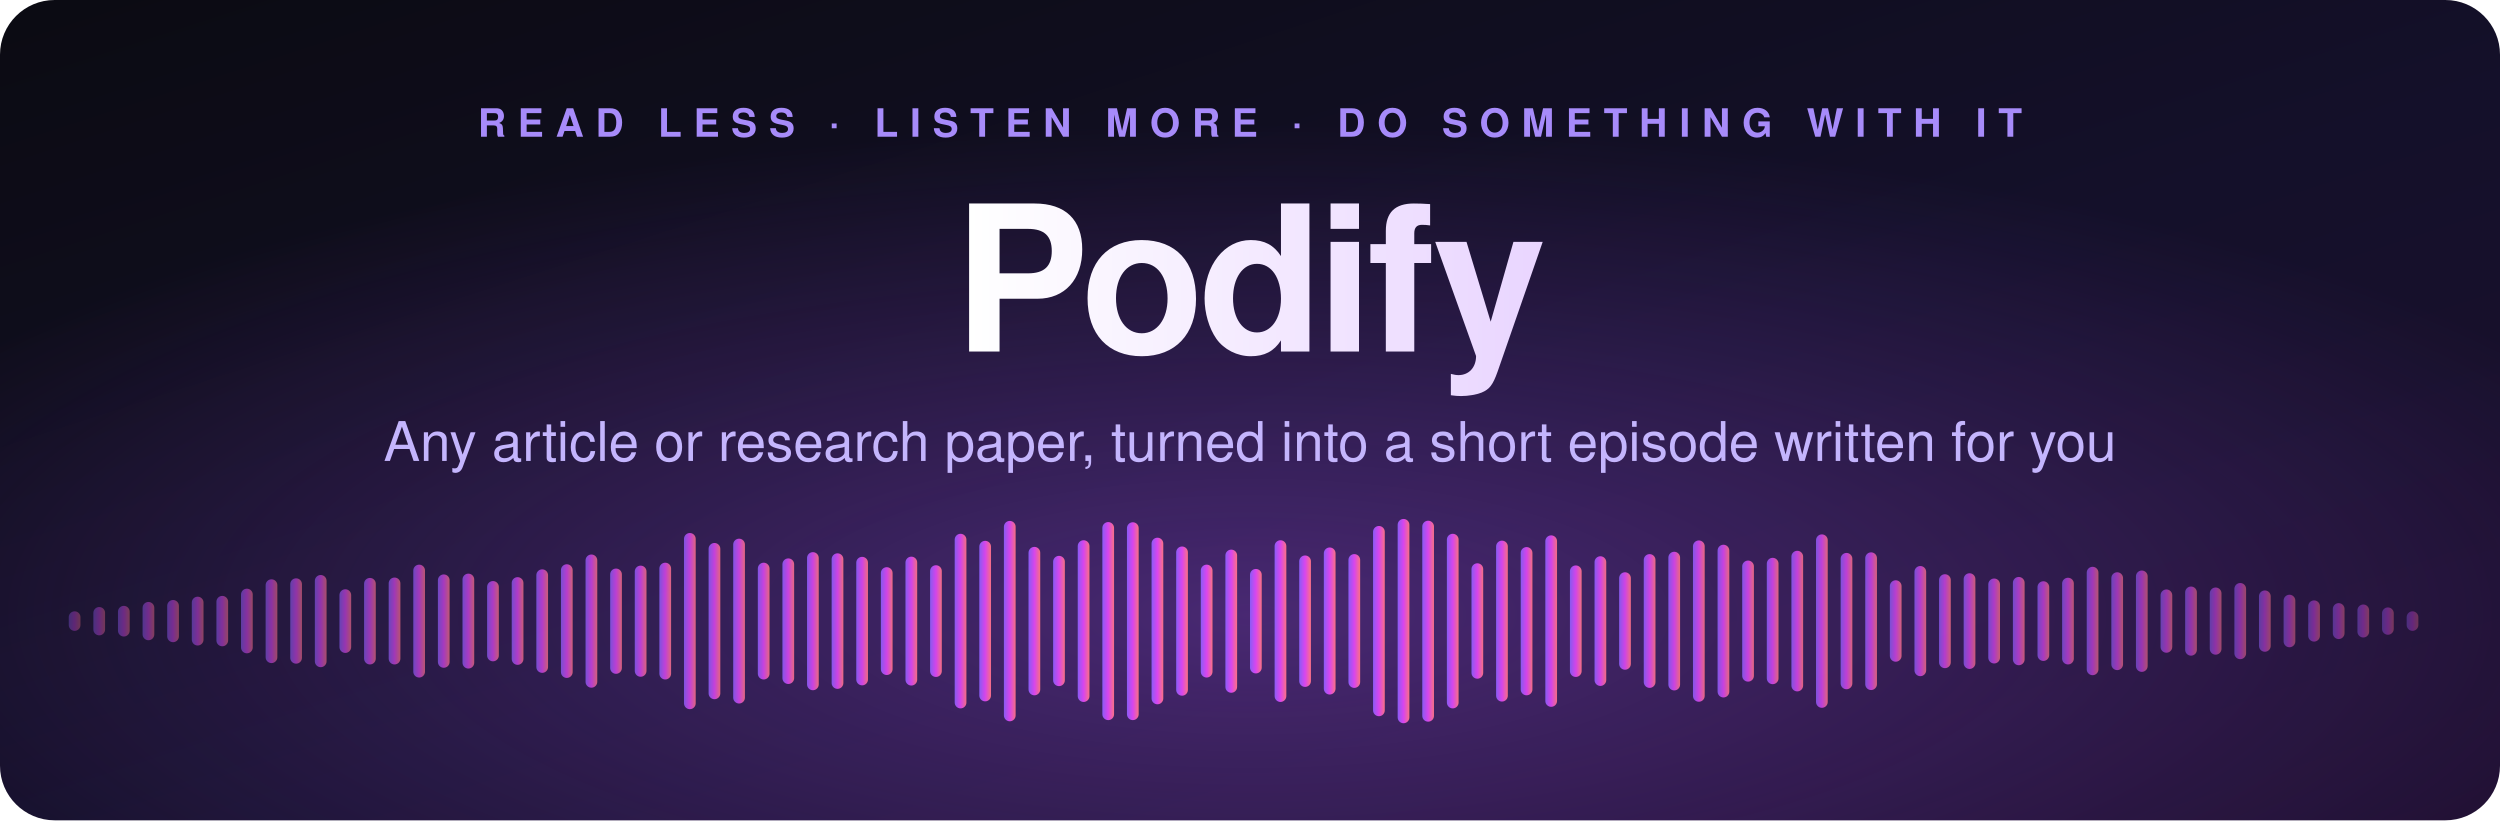
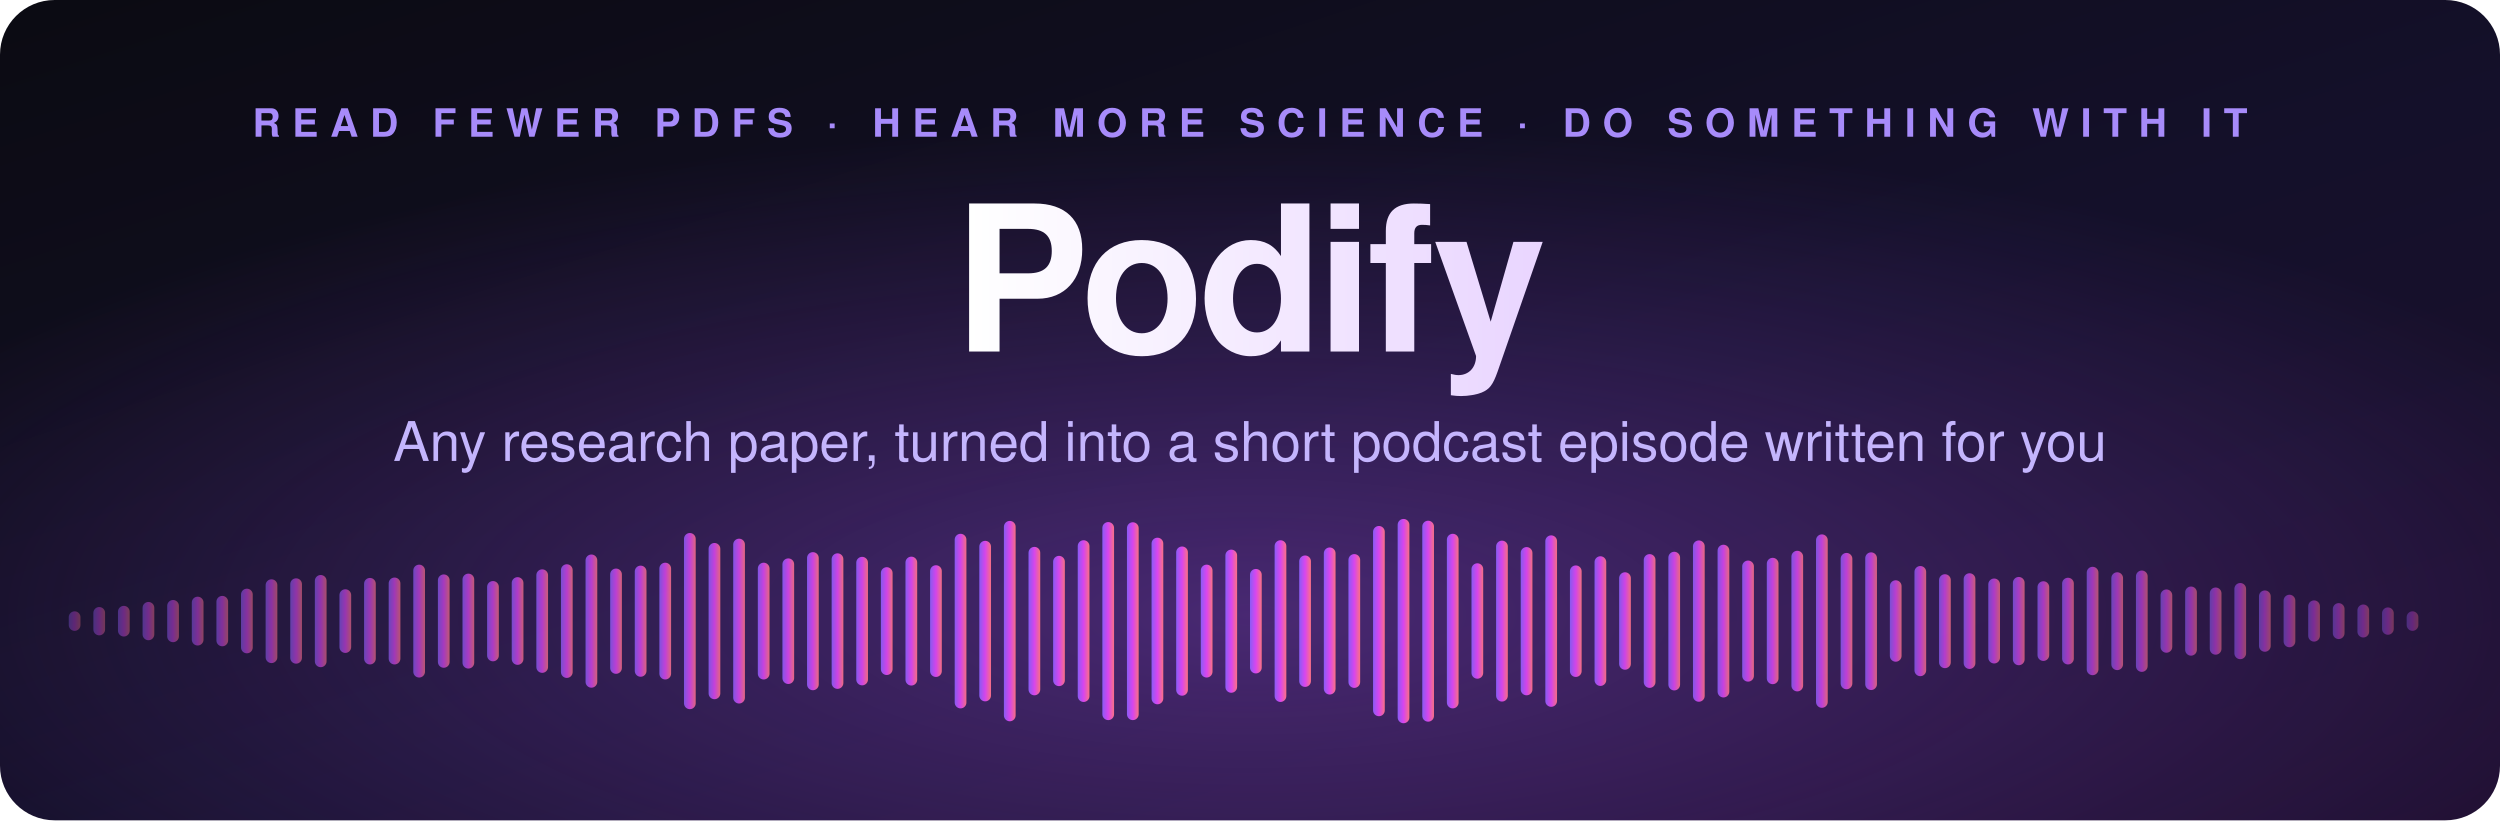
- <svg xmlns="http://www.w3.org/2000/svg" viewBox="0 0 1280 420" width="1280" height="420" role="img" aria-label="Podify: any article or research paper, a podcast episode written for you">
+ <svg xmlns="http://www.w3.org/2000/svg" viewBox="0 0 1280 420" width="1280" height="420" role="img" aria-label="Podify: any research paper, a podcast episode written for you">
  <defs>
    <linearGradient id="bg" x1="0" y1="0" x2="1" y2="1">
      <stop offset="0" stop-color="#0b0b12" />
      <stop offset="0.55" stop-color="#14102a" />
      <stop offset="1" stop-color="#1d0f2e" />
    </linearGradient>
    <linearGradient id="wave" x1="0" y1="0" x2="1" y2="0">
      <stop offset="0" stop-color="#8b5cf6" />
      <stop offset="0.5" stop-color="#d946ef" />
      <stop offset="1" stop-color="#fb7185" />
    </linearGradient>
    <linearGradient id="title" x1="0" y1="0" x2="1" y2="0">
      <stop offset="0" stop-color="#ffffff" />
      <stop offset="1" stop-color="#e9d5ff" />
    </linearGradient>
    <radialGradient id="glow" cx="0.5" cy="0.75" r="0.6">
      <stop offset="0" stop-color="#a855f7" stop-opacity="0.35" />
      <stop offset="1" stop-color="#a855f7" stop-opacity="0" />
    </radialGradient>
  </defs>
  <rect width="1280" height="420" rx="28" fill="url(#bg)" />
  <rect width="1280" height="420" rx="28" fill="url(#glow)" />
  <g font-family="ui-sans-serif, -apple-system, 'Segoe UI', Helvetica, Arial, sans-serif" text-anchor="middle">
-     <text x="640" y="70" font-size="20" letter-spacing="6" fill="#a78bfa" font-weight="600">READ LESS · LISTEN MORE · DO SOMETHING WITH IT</text>
+     <text x="640" y="70" font-size="20" letter-spacing="6" fill="#a78bfa" font-weight="600">READ FEWER PDFS · HEAR MORE SCIENCE · DO SOMETHING WITH IT</text>
    <text x="640" y="180" font-size="104" font-weight="800" fill="url(#title)" letter-spacing="-3">Podify</text>
-     <text x="640" y="236" font-size="28" fill="#c4b5fd">Any article or research paper, turned into a short episode written for you</text>
+     <text x="640" y="236" font-size="28" fill="#c4b5fd">Any research paper, turned into a short podcast episode written for you</text>
  </g>
  <rect x="35.2" y="313.0" width="6" height="10.0" rx="3" fill="url(#wave)" opacity="0.35" />
  <rect x="47.8" y="310.8" width="6" height="14.5" rx="3" fill="url(#wave)" opacity="0.39" />
  <rect x="60.4" y="310.2" width="6" height="15.7" rx="3" fill="url(#wave)" opacity="0.42" />
  <rect x="73.0" y="308.2" width="6" height="19.6" rx="3" fill="url(#wave)" opacity="0.45" />
  <rect x="85.6" y="307.2" width="6" height="21.6" rx="3" fill="url(#wave)" opacity="0.48" />
  <rect x="98.2" y="305.5" width="6" height="25.0" rx="3" fill="url(#wave)" opacity="0.50" />
  <rect x="110.8" y="305.1" width="6" height="25.8" rx="3" fill="url(#wave)" opacity="0.53" />
  <rect x="123.4" y="301.4" width="6" height="33.1" rx="3" fill="url(#wave)" opacity="0.55" />
  <rect x="136.0" y="296.6" width="6" height="42.9" rx="3" fill="url(#wave)" opacity="0.57" />
  <rect x="148.6" y="296.1" width="6" height="43.7" rx="3" fill="url(#wave)" opacity="0.59" />
  <rect x="161.2" y="294.4" width="6" height="47.2" rx="3" fill="url(#wave)" opacity="0.61" />
  <rect x="173.8" y="301.7" width="6" height="32.6" rx="3" fill="url(#wave)" opacity="0.63" />
  <rect x="186.4" y="295.9" width="6" height="44.3" rx="3" fill="url(#wave)" opacity="0.65" />
  <rect x="199.0" y="295.7" width="6" height="44.5" rx="3" fill="url(#wave)" opacity="0.67" />
  <rect x="211.6" y="289.1" width="6" height="57.8" rx="3" fill="url(#wave)" opacity="0.69" />
  <rect x="224.2" y="294.1" width="6" height="47.8" rx="3" fill="url(#wave)" opacity="0.71" />
  <rect x="236.8" y="293.7" width="6" height="48.6" rx="3" fill="url(#wave)" opacity="0.73" />
  <rect x="249.4" y="297.5" width="6" height="41.1" rx="3" fill="url(#wave)" opacity="0.74" />
  <rect x="262.0" y="295.5" width="6" height="44.9" rx="3" fill="url(#wave)" opacity="0.76" />
  <rect x="274.6" y="291.5" width="6" height="53.0" rx="3" fill="url(#wave)" opacity="0.77" />
  <rect x="287.2" y="288.9" width="6" height="58.2" rx="3" fill="url(#wave)" opacity="0.79" />
  <rect x="299.8" y="283.9" width="6" height="68.2" rx="3" fill="url(#wave)" opacity="0.80" />
  <rect x="312.4" y="291.1" width="6" height="53.9" rx="3" fill="url(#wave)" opacity="0.82" />
  <rect x="325.0" y="289.6" width="6" height="56.9" rx="3" fill="url(#wave)" opacity="0.83" />
  <rect x="337.6" y="288.1" width="6" height="59.8" rx="3" fill="url(#wave)" opacity="0.85" />
  <rect x="350.2" y="272.9" width="6" height="90.2" rx="3" fill="url(#wave)" opacity="0.86" />
  <rect x="362.8" y="278.0" width="6" height="80.0" rx="3" fill="url(#wave)" opacity="0.87" />
  <rect x="375.4" y="275.8" width="6" height="84.4" rx="3" fill="url(#wave)" opacity="0.88" />
  <rect x="388.0" y="288.1" width="6" height="59.8" rx="3" fill="url(#wave)" opacity="0.89" />
  <rect x="400.6" y="285.9" width="6" height="64.3" rx="3" fill="url(#wave)" opacity="0.90" />
  <rect x="413.2" y="282.7" width="6" height="70.7" rx="3" fill="url(#wave)" opacity="0.91" />
  <rect x="425.8" y="283.3" width="6" height="69.4" rx="3" fill="url(#wave)" opacity="0.92" />
  <rect x="438.4" y="285.1" width="6" height="65.8" rx="3" fill="url(#wave)" opacity="0.93" />
  <rect x="451.0" y="290.4" width="6" height="55.2" rx="3" fill="url(#wave)" opacity="0.94" />
  <rect x="463.6" y="285.0" width="6" height="66.0" rx="3" fill="url(#wave)" opacity="0.95" />
  <rect x="476.2" y="289.4" width="6" height="57.2" rx="3" fill="url(#wave)" opacity="0.96" />
  <rect x="488.8" y="273.3" width="6" height="89.4" rx="3" fill="url(#wave)" opacity="0.96" />
  <rect x="501.4" y="276.9" width="6" height="82.2" rx="3" fill="url(#wave)" opacity="0.97" />
  <rect x="514.0" y="266.7" width="6" height="102.6" rx="3" fill="url(#wave)" opacity="0.97" />
  <rect x="526.6" y="280.0" width="6" height="76.0" rx="3" fill="url(#wave)" opacity="0.98" />
  <rect x="539.2" y="284.6" width="6" height="66.7" rx="3" fill="url(#wave)" opacity="0.98" />
  <rect x="551.8" y="276.6" width="6" height="82.8" rx="3" fill="url(#wave)" opacity="0.99" />
  <rect x="564.4" y="267.3" width="6" height="101.4" rx="3" fill="url(#wave)" opacity="0.99" />
  <rect x="577.0" y="267.4" width="6" height="101.3" rx="3" fill="url(#wave)" opacity="0.99" />
  <rect x="589.6" y="275.3" width="6" height="85.3" rx="3" fill="url(#wave)" opacity="1.00" />
  <rect x="602.2" y="279.8" width="6" height="76.4" rx="3" fill="url(#wave)" opacity="1.00" />
  <rect x="614.8" y="289.1" width="6" height="57.8" rx="3" fill="url(#wave)" opacity="1.00" />
  <rect x="627.4" y="281.4" width="6" height="73.3" rx="3" fill="url(#wave)" opacity="1.00" />
  <rect x="640.0" y="291.3" width="6" height="53.5" rx="3" fill="url(#wave)" opacity="1.00" />
  <rect x="652.6" y="276.6" width="6" height="82.8" rx="3" fill="url(#wave)" opacity="1.00" />
  <rect x="665.2" y="284.4" width="6" height="67.3" rx="3" fill="url(#wave)" opacity="1.00" />
  <rect x="677.8" y="280.3" width="6" height="75.3" rx="3" fill="url(#wave)" opacity="1.00" />
  <rect x="690.4" y="283.7" width="6" height="68.5" rx="3" fill="url(#wave)" opacity="0.99" />
  <rect x="703.0" y="269.3" width="6" height="97.4" rx="3" fill="url(#wave)" opacity="0.99" />
  <rect x="715.6" y="265.7" width="6" height="104.6" rx="3" fill="url(#wave)" opacity="0.99" />
  <rect x="728.2" y="266.6" width="6" height="102.9" rx="3" fill="url(#wave)" opacity="0.98" />
  <rect x="740.8" y="273.3" width="6" height="89.4" rx="3" fill="url(#wave)" opacity="0.98" />
  <rect x="753.4" y="288.4" width="6" height="59.1" rx="3" fill="url(#wave)" opacity="0.97" />
  <rect x="766.0" y="276.8" width="6" height="82.4" rx="3" fill="url(#wave)" opacity="0.97" />
  <rect x="778.6" y="280.1" width="6" height="75.9" rx="3" fill="url(#wave)" opacity="0.96" />
  <rect x="791.2" y="274.1" width="6" height="87.8" rx="3" fill="url(#wave)" opacity="0.96" />
  <rect x="803.8" y="289.5" width="6" height="57.1" rx="3" fill="url(#wave)" opacity="0.95" />
  <rect x="816.4" y="284.8" width="6" height="66.4" rx="3" fill="url(#wave)" opacity="0.94" />
  <rect x="829.0" y="293.0" width="6" height="49.9" rx="3" fill="url(#wave)" opacity="0.93" />
  <rect x="841.6" y="283.7" width="6" height="68.5" rx="3" fill="url(#wave)" opacity="0.92" />
  <rect x="854.2" y="282.5" width="6" height="71.0" rx="3" fill="url(#wave)" opacity="0.91" />
  <rect x="866.8" y="276.7" width="6" height="82.6" rx="3" fill="url(#wave)" opacity="0.90" />
  <rect x="879.4" y="278.9" width="6" height="78.2" rx="3" fill="url(#wave)" opacity="0.89" />
  <rect x="892.0" y="287.0" width="6" height="62.0" rx="3" fill="url(#wave)" opacity="0.88" />
  <rect x="904.6" y="285.6" width="6" height="64.7" rx="3" fill="url(#wave)" opacity="0.87" />
  <rect x="917.2" y="282.0" width="6" height="72.0" rx="3" fill="url(#wave)" opacity="0.86" />
  <rect x="929.8" y="273.6" width="6" height="88.8" rx="3" fill="url(#wave)" opacity="0.85" />
  <rect x="942.4" y="283.1" width="6" height="69.8" rx="3" fill="url(#wave)" opacity="0.83" />
  <rect x="955.0" y="282.8" width="6" height="70.5" rx="3" fill="url(#wave)" opacity="0.82" />
  <rect x="967.6" y="297.1" width="6" height="41.7" rx="3" fill="url(#wave)" opacity="0.80" />
  <rect x="980.2" y="289.8" width="6" height="56.4" rx="3" fill="url(#wave)" opacity="0.79" />
  <rect x="992.8" y="294.0" width="6" height="48.1" rx="3" fill="url(#wave)" opacity="0.77" />
  <rect x="1005.4" y="293.5" width="6" height="49.0" rx="3" fill="url(#wave)" opacity="0.76" />
  <rect x="1018.0" y="296.2" width="6" height="43.5" rx="3" fill="url(#wave)" opacity="0.74" />
  <rect x="1030.6" y="295.4" width="6" height="45.2" rx="3" fill="url(#wave)" opacity="0.73" />
  <rect x="1043.2" y="297.6" width="6" height="40.8" rx="3" fill="url(#wave)" opacity="0.71" />
  <rect x="1055.8" y="295.8" width="6" height="44.4" rx="3" fill="url(#wave)" opacity="0.69" />
  <rect x="1068.4" y="290.2" width="6" height="55.5" rx="3" fill="url(#wave)" opacity="0.67" />
  <rect x="1081.0" y="293.0" width="6" height="50.1" rx="3" fill="url(#wave)" opacity="0.65" />
  <rect x="1093.6" y="292.1" width="6" height="51.9" rx="3" fill="url(#wave)" opacity="0.63" />
  <rect x="1106.2" y="301.8" width="6" height="32.4" rx="3" fill="url(#wave)" opacity="0.61" />
  <rect x="1118.8" y="300.3" width="6" height="35.4" rx="3" fill="url(#wave)" opacity="0.59" />
  <rect x="1131.4" y="300.8" width="6" height="34.4" rx="3" fill="url(#wave)" opacity="0.57" />
  <rect x="1144.0" y="298.5" width="6" height="39.0" rx="3" fill="url(#wave)" opacity="0.55" />
  <rect x="1156.6" y="302.3" width="6" height="31.4" rx="3" fill="url(#wave)" opacity="0.53" />
  <rect x="1169.2" y="304.5" width="6" height="26.9" rx="3" fill="url(#wave)" opacity="0.50" />
  <rect x="1181.8" y="307.4" width="6" height="21.1" rx="3" fill="url(#wave)" opacity="0.48" />
  <rect x="1194.4" y="308.8" width="6" height="18.4" rx="3" fill="url(#wave)" opacity="0.45" />
  <rect x="1207.0" y="309.5" width="6" height="16.9" rx="3" fill="url(#wave)" opacity="0.42" />
  <rect x="1219.6" y="311.0" width="6" height="14.0" rx="3" fill="url(#wave)" opacity="0.39" />
  <rect x="1232.2" y="313.0" width="6" height="10.0" rx="3" fill="url(#wave)" opacity="0.35" />
</svg>
